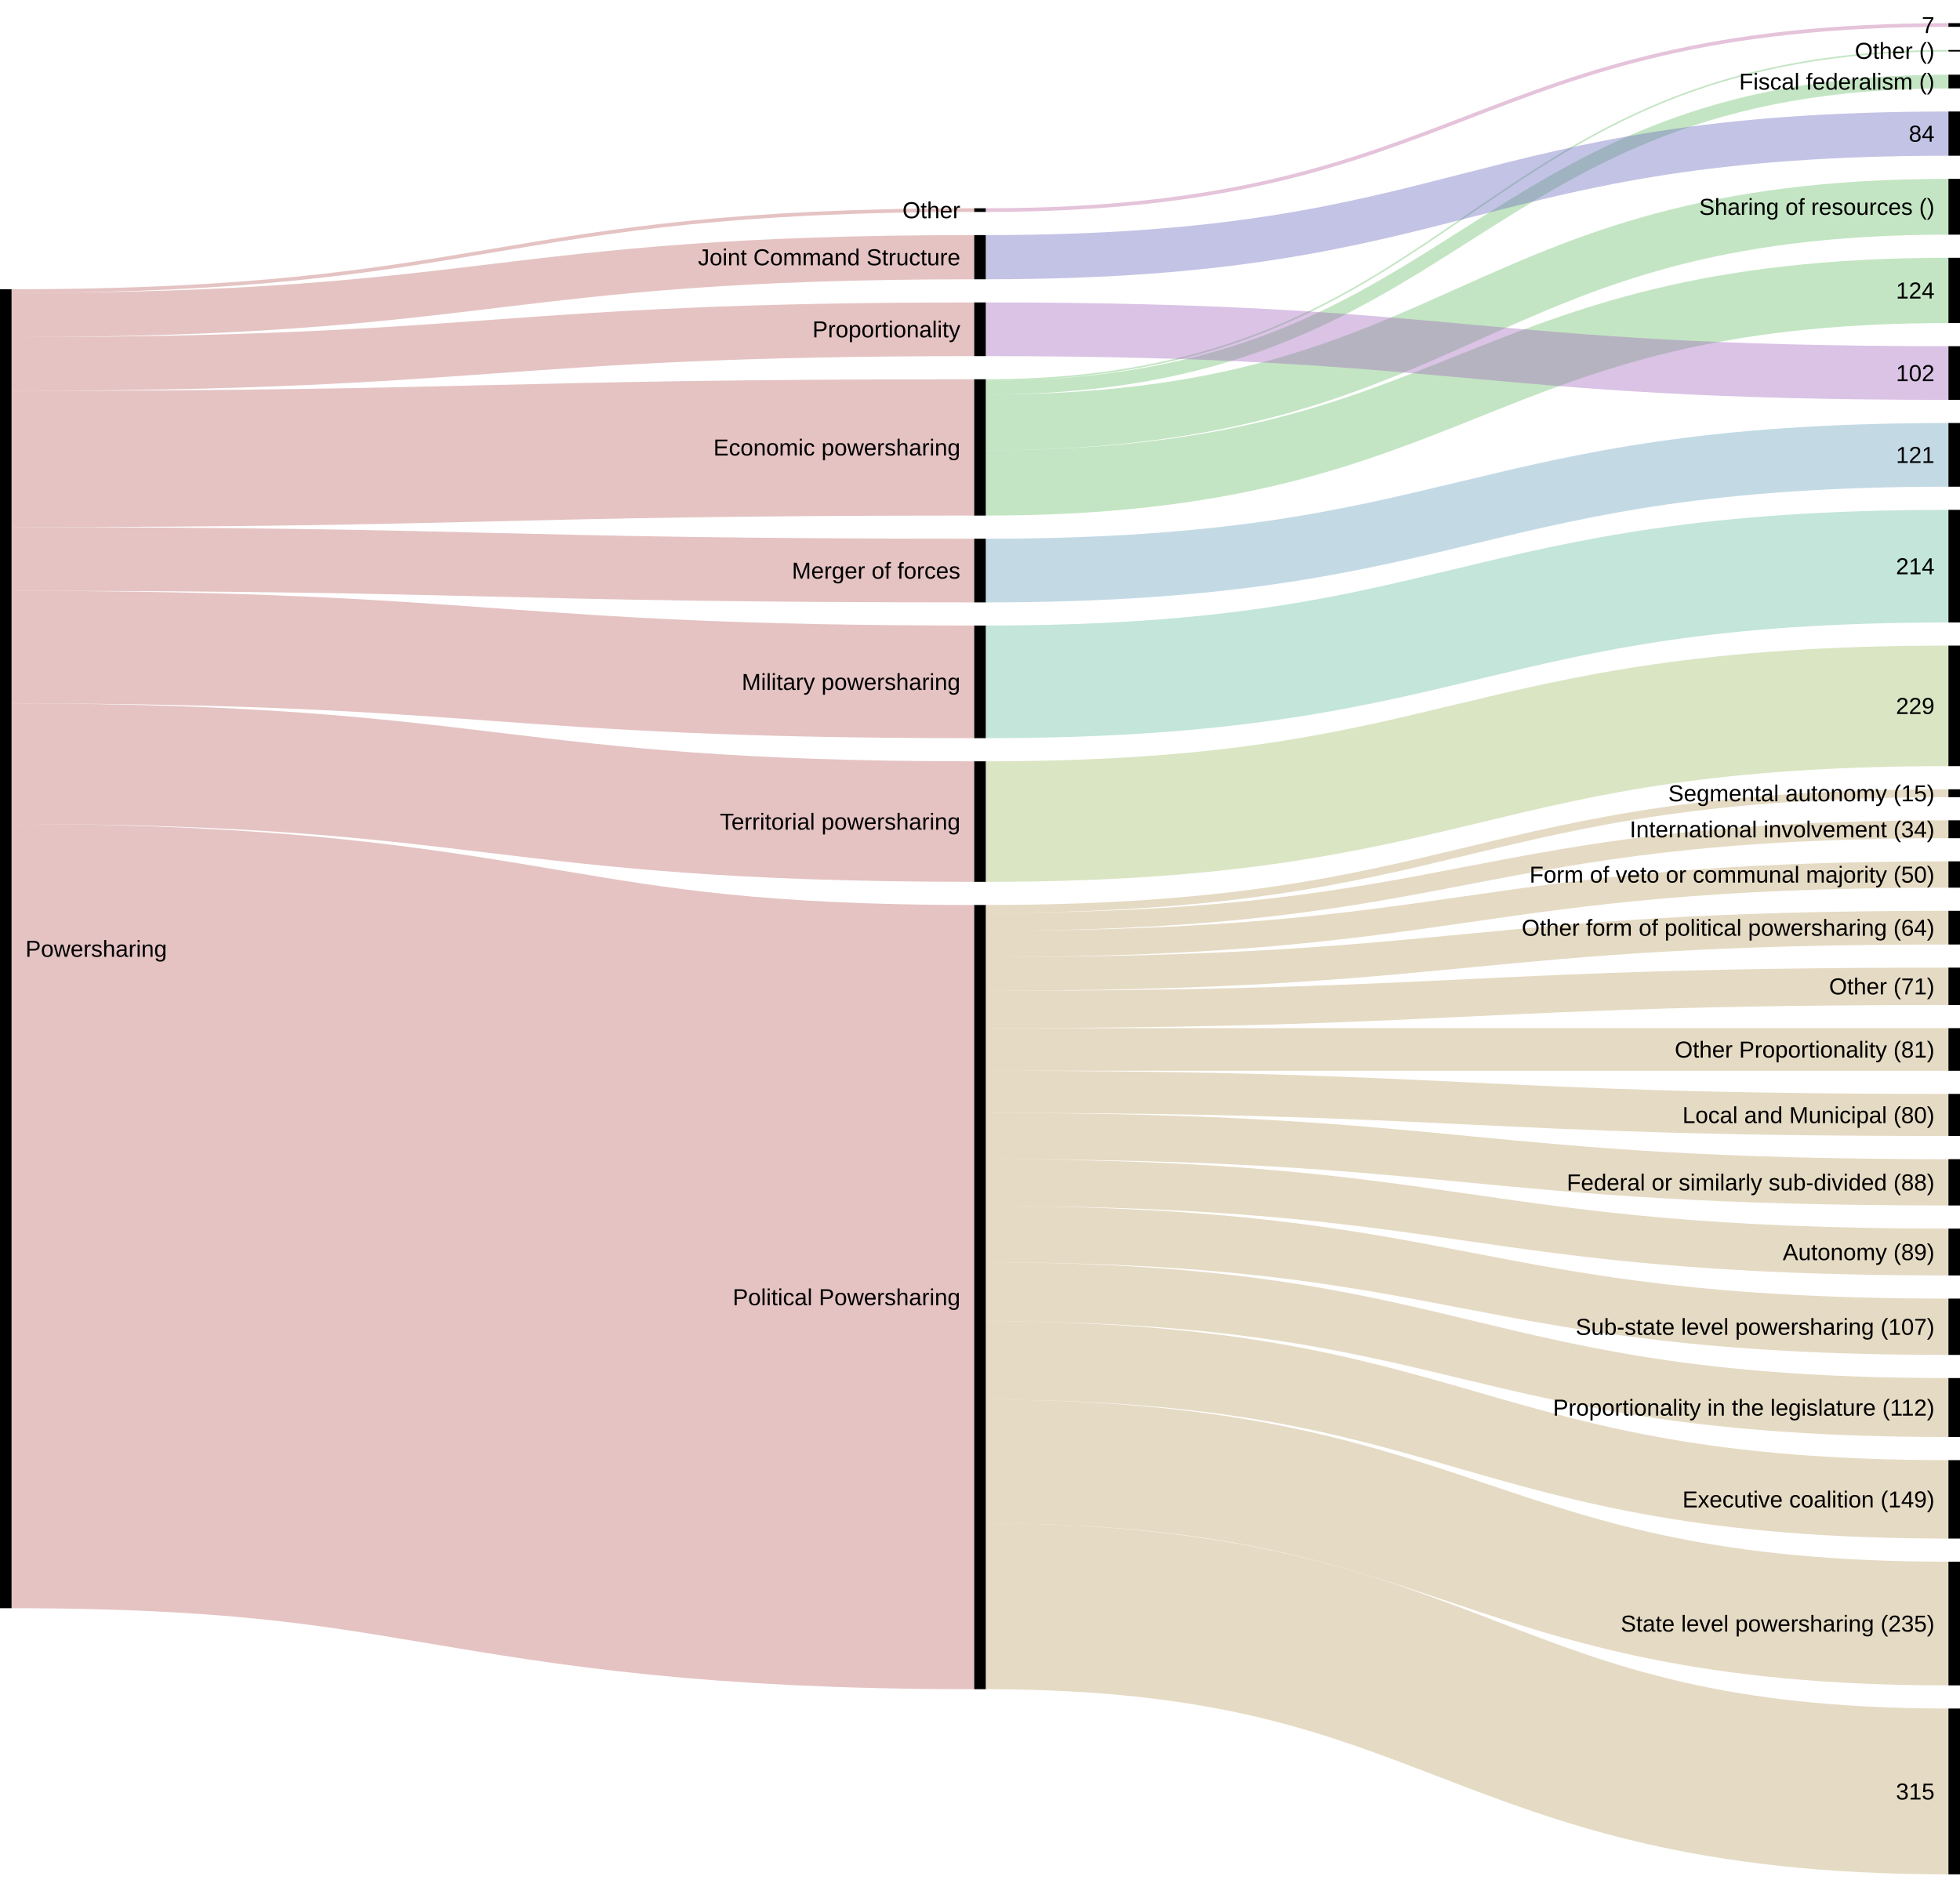
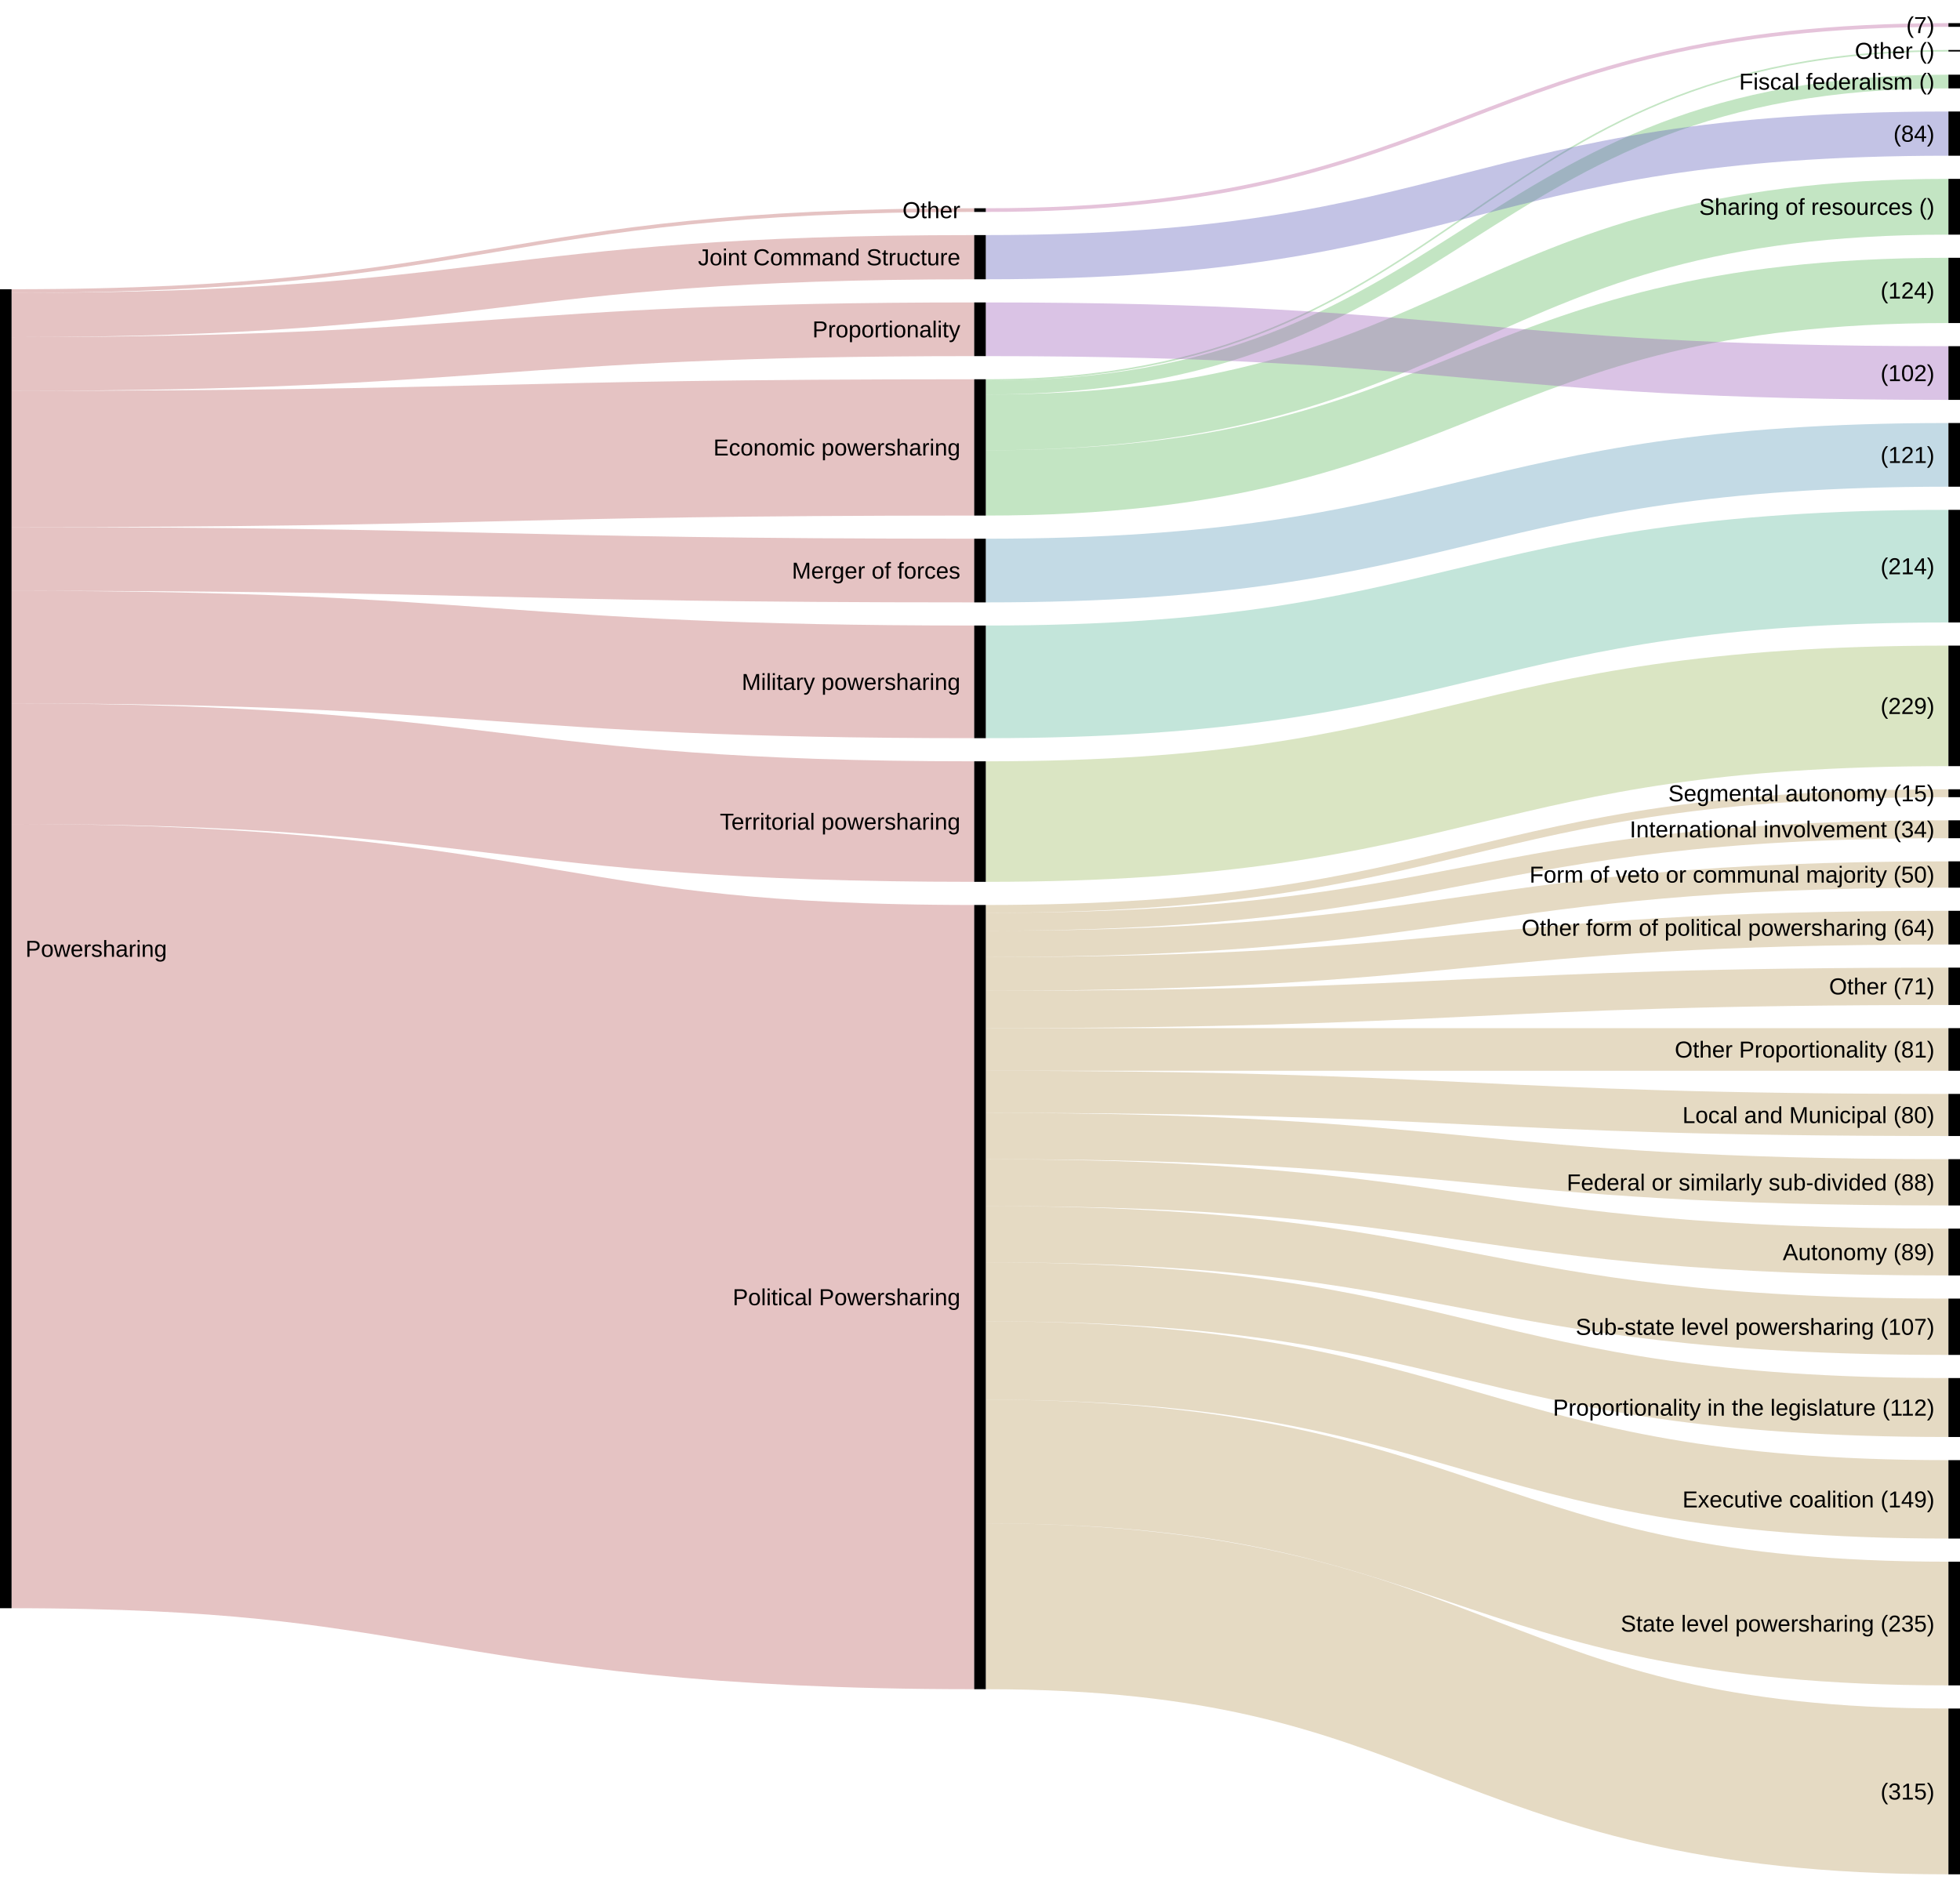
<svg xmlns="http://www.w3.org/2000/svg" id="mysvg" width="847" height="820" version="1.1">
  <g transform="translate(0, 10)">
    <g class="links" fill="none" stroke-opacity="0.4">
      <path d="M5,515.547C213,515.547,213,550.547,421,550.547" stroke-width="338.907" style="stroke: rgb(191, 105, 105);" />
      <path d="M5,320.05C213,320.05,213,345.05,421,345.05" stroke-width="52.087" style="stroke: rgb(191, 105, 105);" />
      <path d="M5,188.354C213,188.354,213,183.354,421,183.354" stroke-width="58.911" style="stroke: rgb(191, 105, 105);" />
      <path d="M5,269.669C213,269.669,213,284.669,421,284.669" stroke-width="48.675" style="stroke: rgb(191, 105, 105);" />
      <path d="M5,231.57C213,231.57,213,236.57,421,236.57" stroke-width="27.522" style="stroke: rgb(191, 105, 105);" />
      <path d="M5,126.145C213,126.145,213,101.145,421,101.145" stroke-width="19.106" style="stroke: rgb(191, 105, 105);" />
      <path d="M5,147.298C213,147.298,213,132.298,421,132.298" stroke-width="23.2" style="stroke: rgb(191, 105, 105);" />
      <path d="M5,115.796C213,115.796,213,80.796,421,80.796" stroke-width="1.592" style="stroke: rgb(191, 105, 105);" />
      <path d="M426,684.176C634,684.176,634,764.176,842,764.176" stroke-width="71.648" style="stroke: rgb(191, 162, 105);" />
      <path d="M426,621.626C634,621.626,634,691.626,842,691.626" stroke-width="53.452" style="stroke: rgb(191, 162, 105);" />
      <path d="M426,523.366C634,523.366,634,563.366,842,563.366" stroke-width="24.338" style="stroke: rgb(191, 162, 105);" />
      <path d="M426,577.955C634,577.955,634,637.955,842,637.955" stroke-width="33.891" style="stroke: rgb(191, 162, 105);" />
      <path d="M426,548.272C634,548.272,634,598.272,842,598.272" stroke-width="25.475" style="stroke: rgb(191, 162, 105);" />
      <path d="M426,443.53C634,443.53,634,443.53,842,443.53" stroke-width="18.424" style="stroke: rgb(191, 162, 105);" />
      <path d="M426,397.925C634,397.925,634,367.925,842,367.925" stroke-width="11.373" style="stroke: rgb(191, 162, 105);" />
      <path d="M426,382.799C634,382.799,634,332.799,842,332.799" stroke-width="3.412" style="stroke: rgb(191, 162, 105);" />
      <path d="M426,388.372C634,388.372,634,348.372,842,348.372" stroke-width="7.733" style="stroke: rgb(191, 162, 105);" />
      <path d="M426,410.89C634,410.89,634,390.89,842,390.89" stroke-width="14.557" style="stroke: rgb(191, 162, 105);" />
      <path d="M426,480.946C634,480.946,634,500.946,842,500.946" stroke-width="20.016" style="stroke: rgb(191, 162, 105);" />
      <path d="M426,461.84C634,461.84,634,471.84,842,471.84" stroke-width="18.196" style="stroke: rgb(191, 162, 105);" />
      <path d="M426,501.075C634,501.075,634,531.075,842,531.075" stroke-width="20.243" style="stroke: rgb(191, 162, 105);" />
      <path d="M426,426.243C634,426.243,634,416.243,842,416.243" stroke-width="16.149" style="stroke: rgb(191, 162, 105);" />
      <path d="M426,345.05C634,345.05,634,295.05,842,295.05" stroke-width="52.087" style="stroke: rgb(162, 191, 105);" />
      <path d="M426,198.707C634,198.707,634,115.507,842,115.507" stroke-width="28.204" style="stroke: rgb(105, 191, 105);" />
      <path d="M426,172.55C634,172.55,634,79.35,842,79.35" stroke-width="24.11" style="stroke: rgb(105, 191, 105);" />
      <path d="M426,157.538C634,157.538,634,25.231,842,25.231" stroke-width="5.914" style="stroke: rgb(105, 191, 105);" />
      <path d="M426,154.24C634,154.24,634,11.933,842,11.933" stroke-width="0.682" style="stroke: rgb(105, 191, 105);" />
      <path d="M426,284.669C634,284.669,634,234.669,842,234.669" stroke-width="48.675" style="stroke: rgb(105, 191, 162);" />
      <path d="M426,236.57C634,236.57,634,186.57,842,186.57" stroke-width="27.522" style="stroke: rgb(105, 162, 191);" />
      <path d="M426,101.145C634,101.145,634,47.741,842,47.741" stroke-width="19.106" style="stroke: rgb(105, 105, 191);" />
      <path d="M426,132.298C634,132.298,634,151.209,842,151.209" stroke-width="23.2" style="stroke: rgb(162, 105, 191);" />
      <path d="M426,80.796C634,80.796,634,0.796,842,0.796" stroke-width="1.592" style="stroke: rgb(191, 105, 162);" />
    </g>
    <g class="nodes" font-family="Arial, Helvetica" font-size="10">
      <g>
        <rect x="0" y="115" height="570" width="5" fill="#000" />
        <text x="11" y="400" dy="0.35em" text-anchor="start">Powersharing</text>
      </g>
      <g>
        <rect x="421" y="153.899" height="58.911" width="5" fill="#000" />
        <text x="415" y="183.354" dy="0.35em" text-anchor="end">Economic powersharing</text>
      </g>
      <g>
        <rect x="421" y="91.592" height="19.106" width="5" fill="#000" />
        <text x="415" y="101.145" dy="0.35em" text-anchor="end">Joint Command Structure</text>
      </g>
      <g>
        <rect x="421" y="222.809" height="27.522" width="5" fill="#000" />
        <text x="415" y="236.57" dy="0.35em" text-anchor="end">Merger of forces</text>
      </g>
      <g>
        <rect x="421" y="260.331" height="48.675" width="5" fill="#000" />
        <text x="415" y="284.669" dy="0.35em" text-anchor="end">Military powersharing</text>
      </g>
      <g>
        <rect x="421" y="80" height="1.592" width="5" fill="#000" />
        <text x="415" y="80.796" dy="0.35em" text-anchor="end">Other</text>
      </g>
      <g>
        <rect x="421" y="381.093" height="338.907" width="5" fill="#000" />
        <text x="415" y="550.547" dy="0.35em" text-anchor="end">Political Powersharing</text>
      </g>
      <g>
        <rect x="421" y="120.698" height="23.2" width="5" fill="#000" />
        <text x="415" y="132.298" dy="0.35em" text-anchor="end">Proportionality</text>
      </g>
      <g>
        <rect x="421" y="319.006" height="52.087" width="5" fill="#000" />
        <text x="415" y="345.05" dy="0.35em" text-anchor="end">Territorial powersharing</text>
      </g>
      <g>
        <rect x="842" y="139.609" height="23.2" width="5" fill="#000" />
-         <text x="836" y="151.209" dy="0.35em" text-anchor="end">102</text>
+         <text x="836" y="151.209" dy="0.35em" text-anchor="end">(102)</text>
      </g>
      <g>
        <rect x="842" y="172.809" height="27.522" width="5" fill="#000" />
-         <text x="836" y="186.57" dy="0.35em" text-anchor="end">121</text>
+         <text x="836" y="186.57" dy="0.35em" text-anchor="end">(121)</text>
      </g>
      <g>
        <rect x="842" y="101.405" height="28.204" width="5" fill="#000" />
-         <text x="836" y="115.507" dy="0.35em" text-anchor="end">124</text>
+         <text x="836" y="115.507" dy="0.35em" text-anchor="end">(124)</text>
      </g>
      <g>
        <rect x="842" y="210.331" height="48.675" width="5" fill="#000" />
-         <text x="836" y="234.669" dy="0.35em" text-anchor="end">214</text>
+         <text x="836" y="234.669" dy="0.35em" text-anchor="end">(214)</text>
      </g>
      <g>
        <rect x="842" y="269.006" height="52.087" width="5" fill="#000" />
-         <text x="836" y="295.05" dy="0.35em" text-anchor="end">229</text>
+         <text x="836" y="295.05" dy="0.35em" text-anchor="end">(229)</text>
      </g>
      <g>
        <rect x="842" y="728.352" height="71.648" width="5" fill="#000" />
-         <text x="836" y="764.176" dy="0.35em" text-anchor="end">315</text>
+         <text x="836" y="764.176" dy="0.35em" text-anchor="end">(315)</text>
      </g>
      <g>
        <rect x="842" y="-5.684341886080802e-14" height="1.592" width="5" fill="#000" />
-         <text x="836" y="0.796" dy="0.35em" text-anchor="end">7</text>
+         <text x="836" y="0.796" dy="0.35em" text-anchor="end">(7)</text>
      </g>
      <g>
        <rect x="842" y="38.188" height="19.106" width="5" fill="#000" />
-         <text x="836" y="47.741" dy="0.35em" text-anchor="end">84</text>
+         <text x="836" y="47.741" dy="0.35em" text-anchor="end">(84)</text>
      </g>
      <g>
        <rect x="842" y="520.954" height="20.243" width="5" fill="#000" />
        <text x="836" y="531.075" dy="0.35em" text-anchor="end">Autonomy (89)</text>
      </g>
      <g>
        <rect x="842" y="621.01" height="33.891" width="5" fill="#000" />
        <text x="836" y="637.955" dy="0.35em" text-anchor="end">Executive coalition (149)</text>
      </g>
      <g>
        <rect x="842" y="490.938" height="20.016" width="5" fill="#000" />
        <text x="836" y="500.946" dy="0.35em" text-anchor="end">Federal or similarly sub-divided (88)</text>
      </g>
      <g>
        <rect x="842" y="22.275" height="5.914" width="5" fill="#000" />
        <text x="836" y="25.231" dy="0.35em" text-anchor="end">Fiscal federalism ()</text>
      </g>
      <g>
        <rect x="842" y="362.239" height="11.373" width="5" fill="#000" />
        <text x="836" y="367.925" dy="0.35em" text-anchor="end">Form of veto or communal majority (50)</text>
      </g>
      <g>
        <rect x="842" y="344.505" height="7.733" width="5" fill="#000" />
        <text x="836" y="348.372" dy="0.35em" text-anchor="end">International involvement (34)</text>
      </g>
      <g>
        <rect x="842" y="462.741" height="18.196" width="5" fill="#000" />
        <text x="836" y="471.84" dy="0.35em" text-anchor="end">Local and Municipal (80)</text>
      </g>
      <g>
        <rect x="842" y="11.592" height="0.682" width="5" fill="#000" />
        <text x="836" y="11.933" dy="0.35em" text-anchor="end">Other ()</text>
      </g>
      <g>
        <rect x="842" y="408.168" height="16.149" width="5" fill="#000" />
        <text x="836" y="416.243" dy="0.35em" text-anchor="end">Other (71)</text>
      </g>
      <g>
        <rect x="842" y="383.611" height="14.557" width="5" fill="#000" />
        <text x="836" y="390.89" dy="0.35em" text-anchor="end">Other form of political powersharing (64)</text>
      </g>
      <g>
        <rect x="842" y="434.318" height="18.424" width="5" fill="#000" />
        <text x="836" y="443.53" dy="0.35em" text-anchor="end">Other Proportionality (81)</text>
      </g>
      <g>
        <rect x="842" y="585.535" height="25.475" width="5" fill="#000" />
        <text x="836" y="598.272" dy="0.35em" text-anchor="end">Proportionality in the legislature (112)</text>
      </g>
      <g>
        <rect x="842" y="331.093" height="3.412" width="5" fill="#000" />
        <text x="836" y="332.799" dy="0.35em" text-anchor="end">Segmental autonomy (15)</text>
      </g>
      <g>
        <rect x="842" y="67.294" height="24.11" width="5" fill="#000" />
        <text x="836" y="79.35" dy="0.35em" text-anchor="end">Sharing of resources ()</text>
      </g>
      <g>
        <rect x="842" y="664.9" height="53.452" width="5" fill="#000" />
        <text x="836" y="691.626" dy="0.35em" text-anchor="end">State level powersharing (235)</text>
      </g>
      <g>
        <rect x="842" y="551.197" height="24.338" width="5" fill="#000" />
        <text x="836" y="563.366" dy="0.35em" text-anchor="end">Sub-state level powersharing (107)</text>
      </g>
    </g>
  </g>
</svg>
